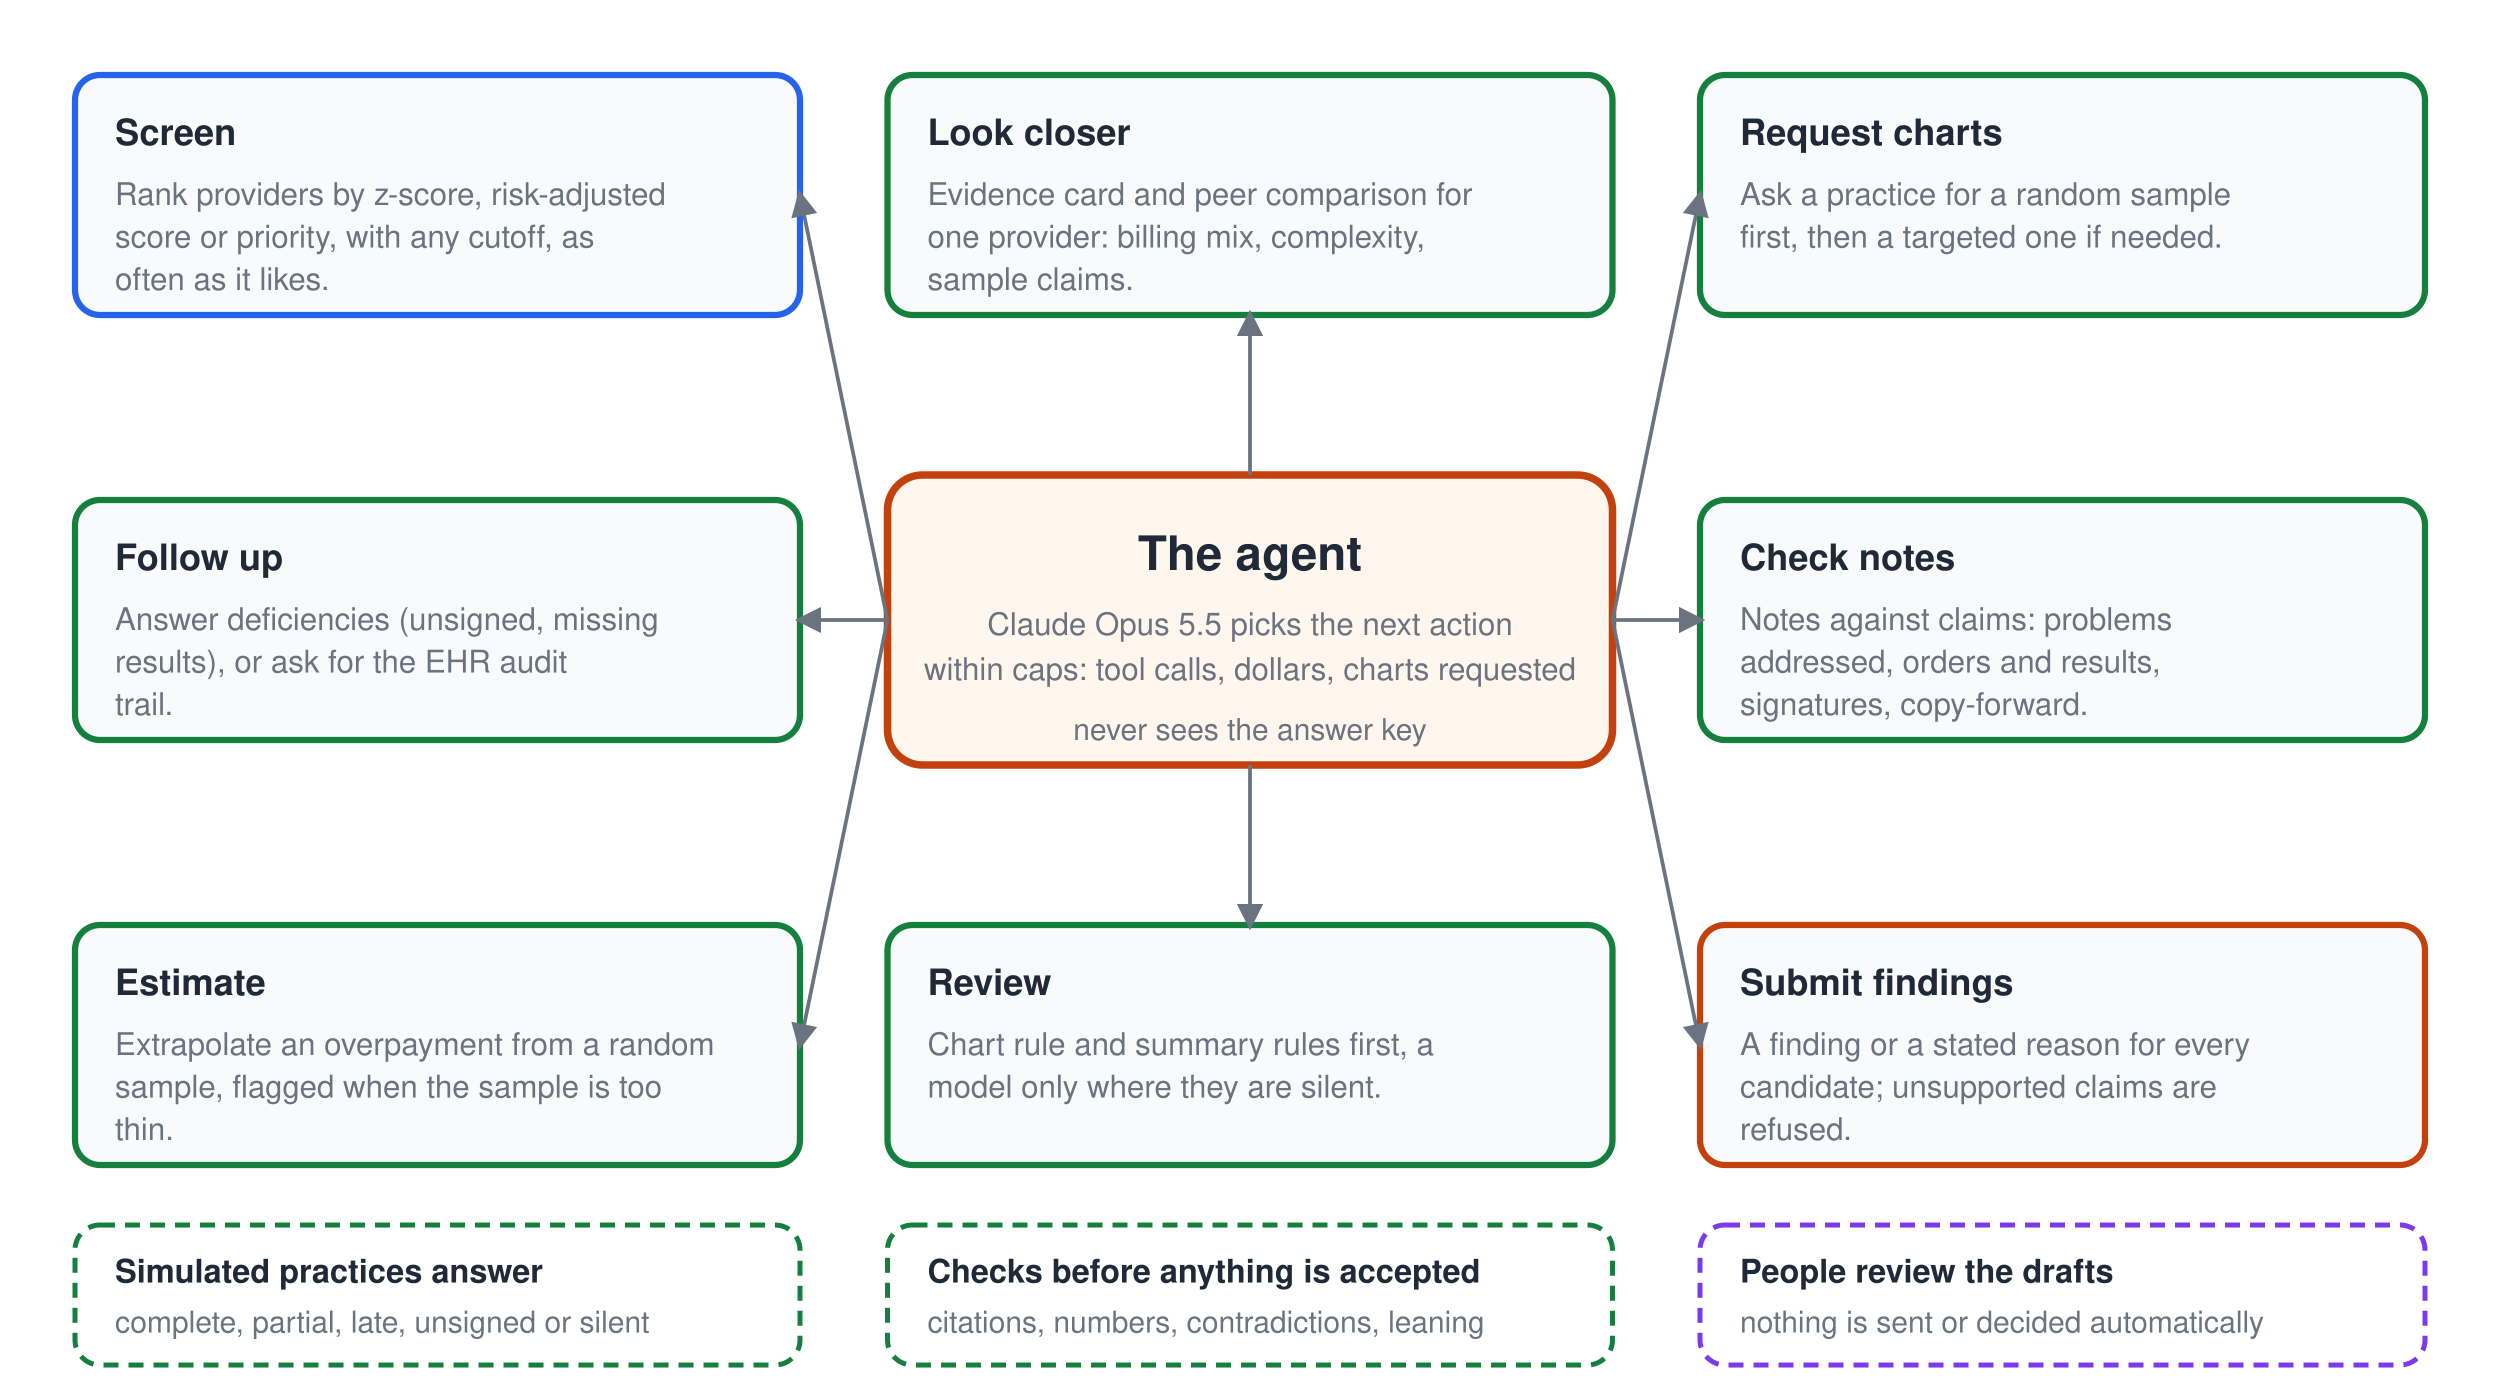
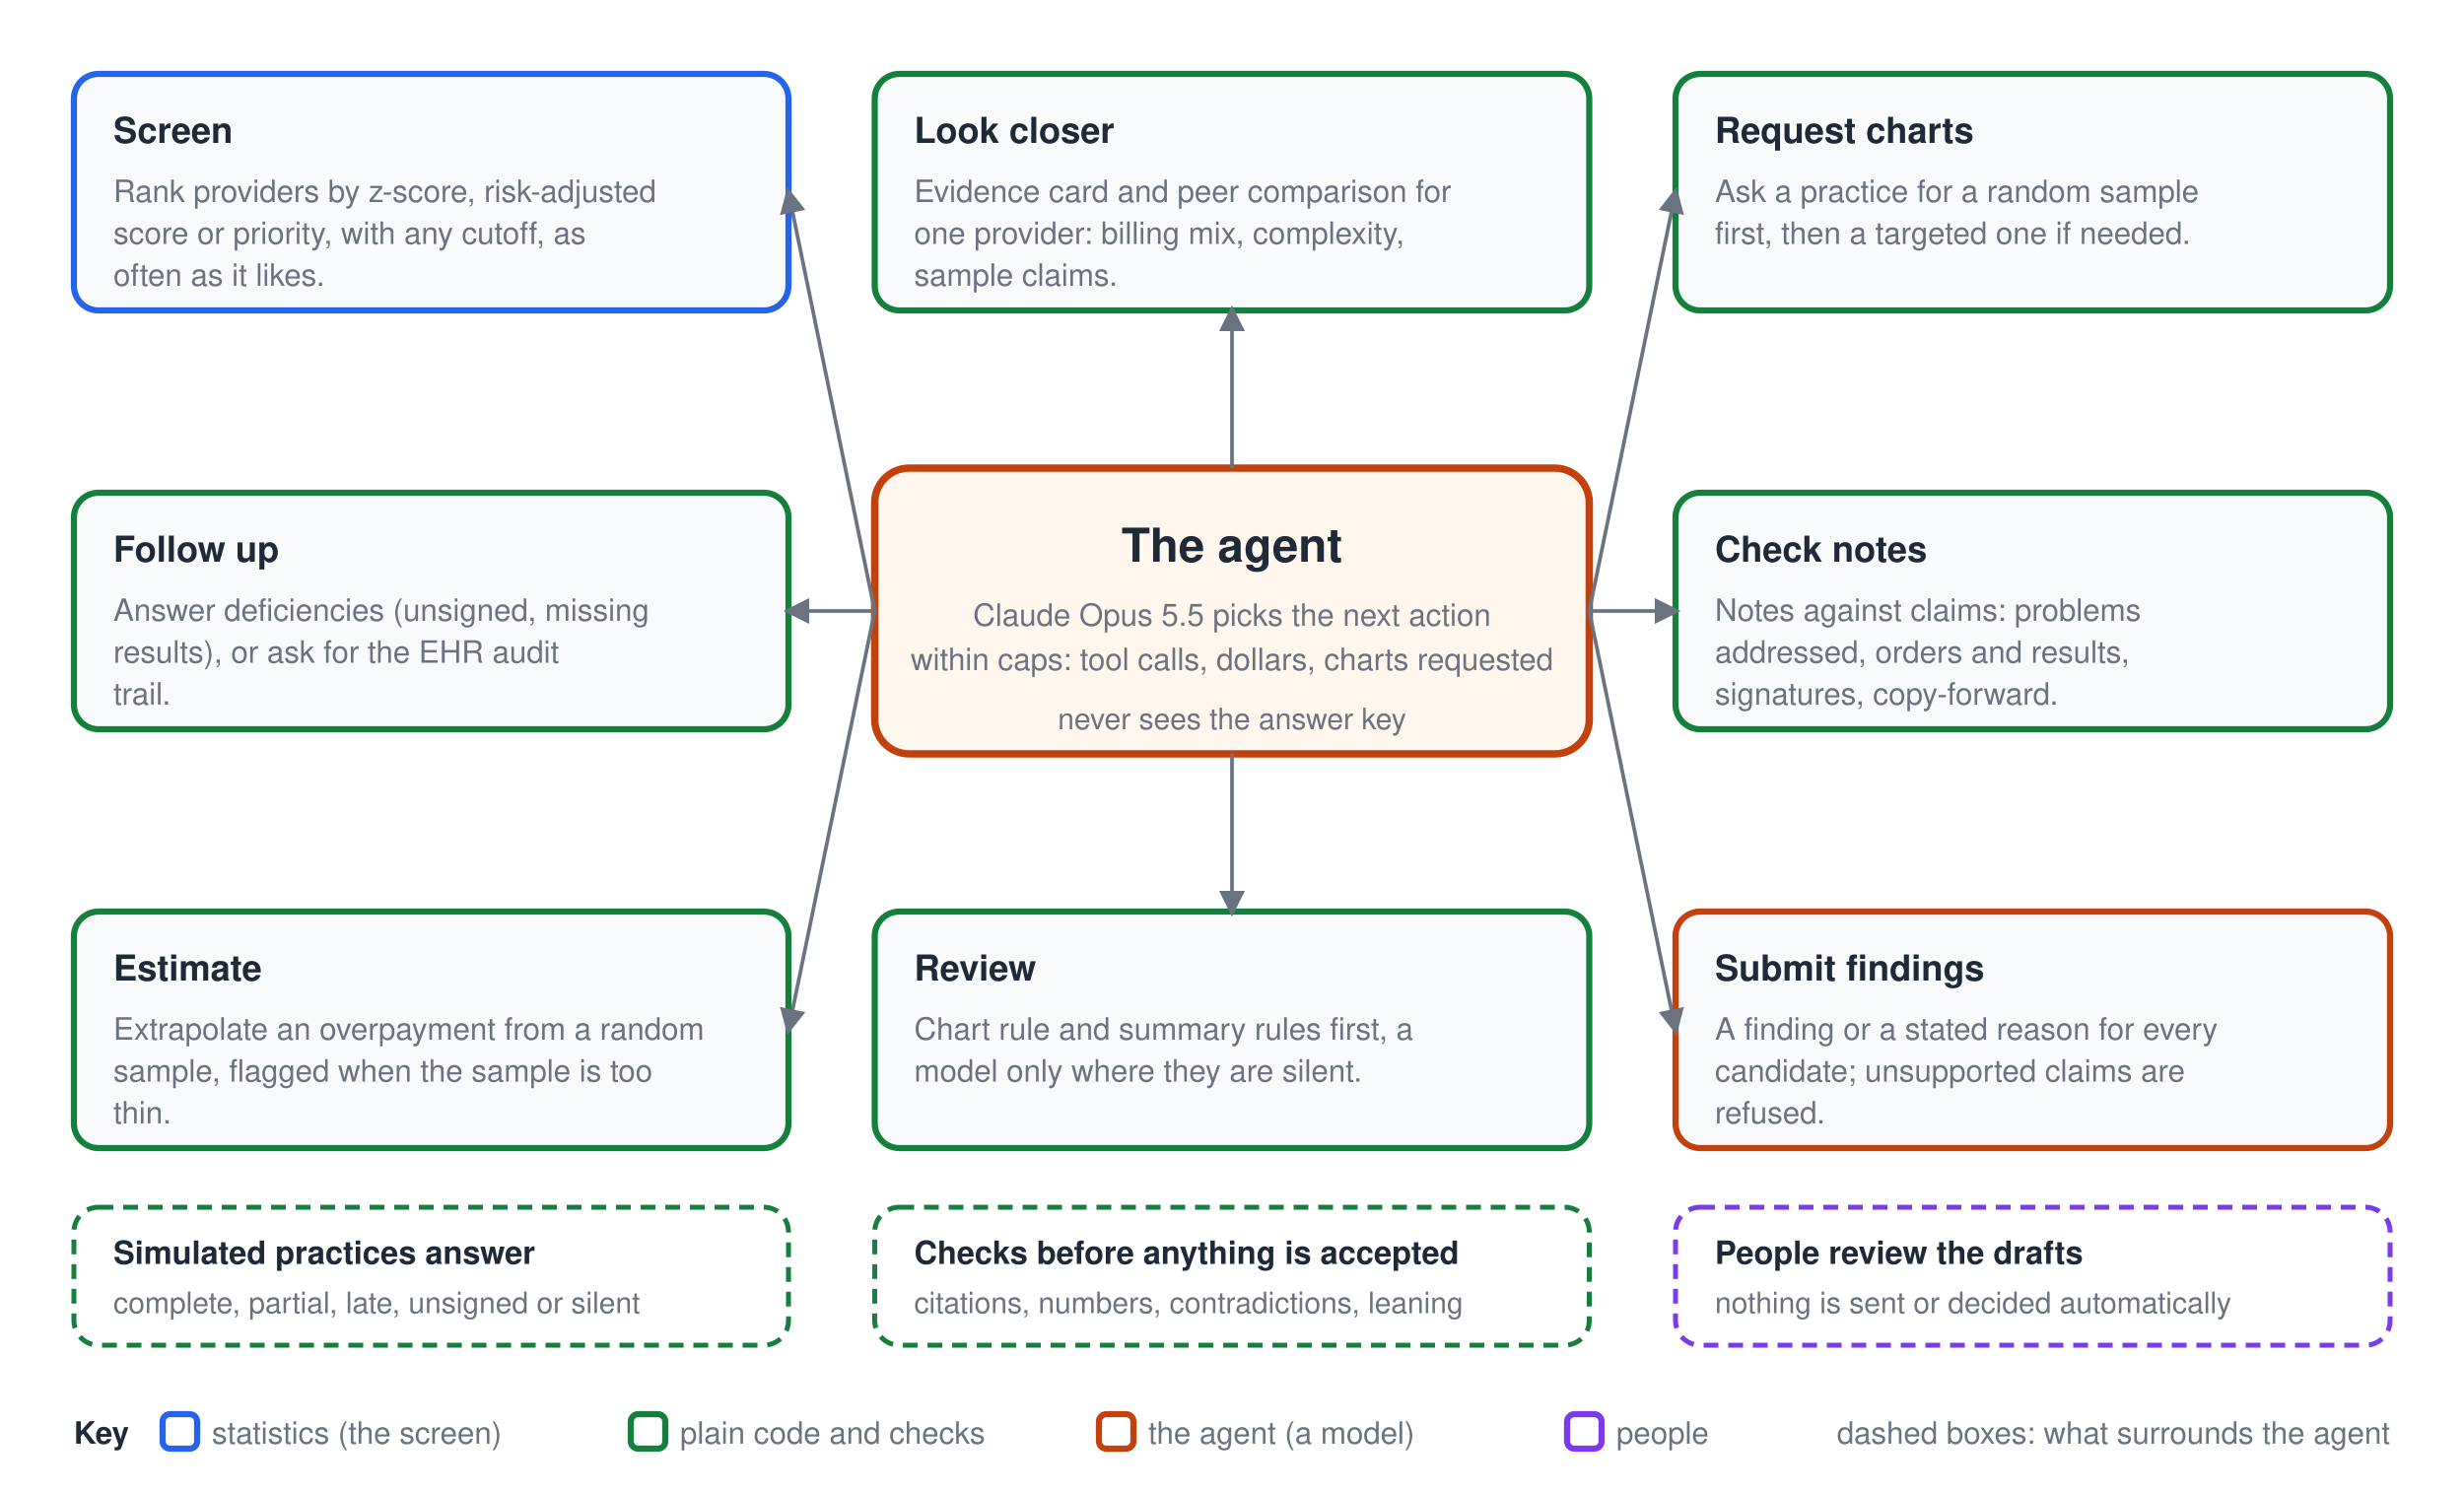
- <svg xmlns="http://www.w3.org/2000/svg" viewBox="0 0 1000 560" width="1000" height="560" font-family="Helvetica, Arial, sans-serif">
-   <rect width="1000" height="560" fill="#ffffff" />
+ <svg xmlns="http://www.w3.org/2000/svg" viewBox="0 0 1000 606" width="1000" height="606" font-family="Helvetica, Arial, sans-serif">
+   <rect width="1000" height="606" fill="#ffffff" />
  <defs>
    <marker id="a" viewBox="0 0 10 10" refX="8" refY="5" markerWidth="7" markerHeight="7" orient="auto">
      <path d="M0 0 L10 5 L0 10 z" fill="#6b7280" />
    </marker>
  </defs>
  <rect x="30" y="30" width="290" height="96" rx="10" fill="#f9fafb" stroke="#2563eb" stroke-width="2.5" />
  <text x="46" y="58" font-size="14.5" font-weight="bold" fill="#1f2937">Screen</text>
  <text x="46" y="82" font-size="12.5" fill="#6b7280">Rank providers by z-score, risk-adjusted</text>
  <text x="46" y="99" font-size="12.5" fill="#6b7280">score or priority, with any cutoff, as</text>
  <text x="46" y="116" font-size="12.5" fill="#6b7280">often as it likes.</text>
  <rect x="355" y="30" width="290" height="96" rx="10" fill="#f9fafb" stroke="#15803d" stroke-width="2.5" />
  <text x="371" y="58" font-size="14.5" font-weight="bold" fill="#1f2937">Look closer</text>
  <text x="371" y="82" font-size="12.5" fill="#6b7280">Evidence card and peer comparison for</text>
  <text x="371" y="99" font-size="12.5" fill="#6b7280">one provider: billing mix, complexity,</text>
  <text x="371" y="116" font-size="12.5" fill="#6b7280">sample claims.</text>
  <rect x="680" y="30" width="290" height="96" rx="10" fill="#f9fafb" stroke="#15803d" stroke-width="2.5" />
  <text x="696" y="58" font-size="14.5" font-weight="bold" fill="#1f2937">Request charts</text>
  <text x="696" y="82" font-size="12.5" fill="#6b7280">Ask a practice for a random sample</text>
  <text x="696" y="99" font-size="12.5" fill="#6b7280">first, then a targeted one if needed.</text>
  <rect x="30" y="200" width="290" height="96" rx="10" fill="#f9fafb" stroke="#15803d" stroke-width="2.5" />
  <text x="46" y="228" font-size="14.5" font-weight="bold" fill="#1f2937">Follow up</text>
  <text x="46" y="252" font-size="12.5" fill="#6b7280">Answer deficiencies (unsigned, missing</text>
  <text x="46" y="269" font-size="12.5" fill="#6b7280">results), or ask for the EHR audit</text>
  <text x="46" y="286" font-size="12.5" fill="#6b7280">trail.</text>
  <rect x="680" y="200" width="290" height="96" rx="10" fill="#f9fafb" stroke="#15803d" stroke-width="2.5" />
  <text x="696" y="228" font-size="14.5" font-weight="bold" fill="#1f2937">Check notes</text>
  <text x="696" y="252" font-size="12.5" fill="#6b7280">Notes against claims: problems</text>
  <text x="696" y="269" font-size="12.5" fill="#6b7280">addressed, orders and results,</text>
  <text x="696" y="286" font-size="12.5" fill="#6b7280">signatures, copy-forward.</text>
  <rect x="30" y="370" width="290" height="96" rx="10" fill="#f9fafb" stroke="#15803d" stroke-width="2.5" />
  <text x="46" y="398" font-size="14.5" font-weight="bold" fill="#1f2937">Estimate</text>
  <text x="46" y="422" font-size="12.5" fill="#6b7280">Extrapolate an overpayment from a random</text>
  <text x="46" y="439" font-size="12.5" fill="#6b7280">sample, flagged when the sample is too</text>
  <text x="46" y="456" font-size="12.5" fill="#6b7280">thin.</text>
  <rect x="355" y="370" width="290" height="96" rx="10" fill="#f9fafb" stroke="#15803d" stroke-width="2.5" />
  <text x="371" y="398" font-size="14.5" font-weight="bold" fill="#1f2937">Review</text>
  <text x="371" y="422" font-size="12.5" fill="#6b7280">Chart rule and summary rules first, a</text>
  <text x="371" y="439" font-size="12.5" fill="#6b7280">model only where they are silent.</text>
  <rect x="680" y="370" width="290" height="96" rx="10" fill="#f9fafb" stroke="#c2410c" stroke-width="2.5" />
  <text x="696" y="398" font-size="14.5" font-weight="bold" fill="#1f2937">Submit findings</text>
  <text x="696" y="422" font-size="12.5" fill="#6b7280">A finding or a stated reason for every</text>
  <text x="696" y="439" font-size="12.5" fill="#6b7280">candidate; unsupported claims are</text>
  <text x="696" y="456" font-size="12.5" fill="#6b7280">refused.</text>
  <rect x="355" y="190" width="290" height="116" rx="14" fill="#fff7ed" stroke="#c2410c" stroke-width="3" />
  <text x="500.0" y="228" text-anchor="middle" font-size="19" font-weight="bold" fill="#1f2937">The agent</text>
  <text x="500.0" y="254" text-anchor="middle" font-size="12.5" fill="#6b7280">Claude Opus 5.5 picks the next action</text>
  <text x="500.0" y="272" text-anchor="middle" font-size="12.5" fill="#6b7280">within caps: tool calls, dollars, charts requested</text>
  <text x="500.0" y="296" text-anchor="middle" font-size="12" fill="#6b7280">never sees the answer key</text>
  <path d="M355 248.0 L320 78.0" stroke="#6b7280" stroke-width="1.5" marker-end="url(#a)" fill="none" />
  <path d="M500.0 190 L500.0 126" stroke="#6b7280" stroke-width="1.5" marker-end="url(#a)" fill="none" />
  <path d="M645 248.0 L680 78.0" stroke="#6b7280" stroke-width="1.5" marker-end="url(#a)" fill="none" />
  <path d="M355 248.0 L320 248.0" stroke="#6b7280" stroke-width="1.5" marker-end="url(#a)" fill="none" />
  <path d="M645 248.0 L680 248.0" stroke="#6b7280" stroke-width="1.5" marker-end="url(#a)" fill="none" />
  <path d="M355 248.0 L320 418.0" stroke="#6b7280" stroke-width="1.5" marker-end="url(#a)" fill="none" />
  <path d="M500.0 306 L500.0 370" stroke="#6b7280" stroke-width="1.5" marker-end="url(#a)" fill="none" />
  <path d="M645 248.0 L680 418.0" stroke="#6b7280" stroke-width="1.5" marker-end="url(#a)" fill="none" />
  <rect x="30" y="490" width="290" height="56" rx="10" fill="none" stroke="#15803d" stroke-width="2" stroke-dasharray="6 4" />
  <text x="46" y="513" font-size="13" font-weight="bold" fill="#1f2937">Simulated practices answer</text>
  <text x="46" y="533" font-size="12" fill="#6b7280">complete, partial, late, unsigned or silent</text>
  <rect x="355" y="490" width="290" height="56" rx="10" fill="none" stroke="#15803d" stroke-width="2" stroke-dasharray="6 4" />
  <text x="371" y="513" font-size="13" font-weight="bold" fill="#1f2937">Checks before anything is accepted</text>
  <text x="371" y="533" font-size="12" fill="#6b7280">citations, numbers, contradictions, leaning</text>
  <rect x="680" y="490" width="290" height="56" rx="10" fill="none" stroke="#7c3aed" stroke-width="2" stroke-dasharray="6 4" />
  <text x="696" y="513" font-size="13" font-weight="bold" fill="#1f2937">People review the drafts</text>
  <text x="696" y="533" font-size="12" fill="#6b7280">nothing is sent or decided automatically</text>
+   <text x="30" y="586" font-size="12.5" font-weight="bold" fill="#1f2937">Key</text>
+   <rect x="66" y="574" width="14" height="14" rx="3" fill="none" stroke="#2563eb" stroke-width="2.5" />
+   <text x="86" y="586" font-size="12.5" fill="#6b7280">statistics (the screen)</text>
+   <rect x="256" y="574" width="14" height="14" rx="3" fill="none" stroke="#15803d" stroke-width="2.5" />
+   <text x="276" y="586" font-size="12.5" fill="#6b7280">plain code and checks</text>
+   <rect x="446" y="574" width="14" height="14" rx="3" fill="none" stroke="#c2410c" stroke-width="2.5" />
+   <text x="466" y="586" font-size="12.5" fill="#6b7280">the agent (a model)</text>
+   <rect x="636" y="574" width="14" height="14" rx="3" fill="none" stroke="#7c3aed" stroke-width="2.5" />
+   <text x="656" y="586" font-size="12.5" fill="#6b7280">people</text>
+   <text x="970" y="586" text-anchor="end" font-size="12.5" fill="#6b7280">dashed boxes: what surrounds the agent</text>
</svg>
